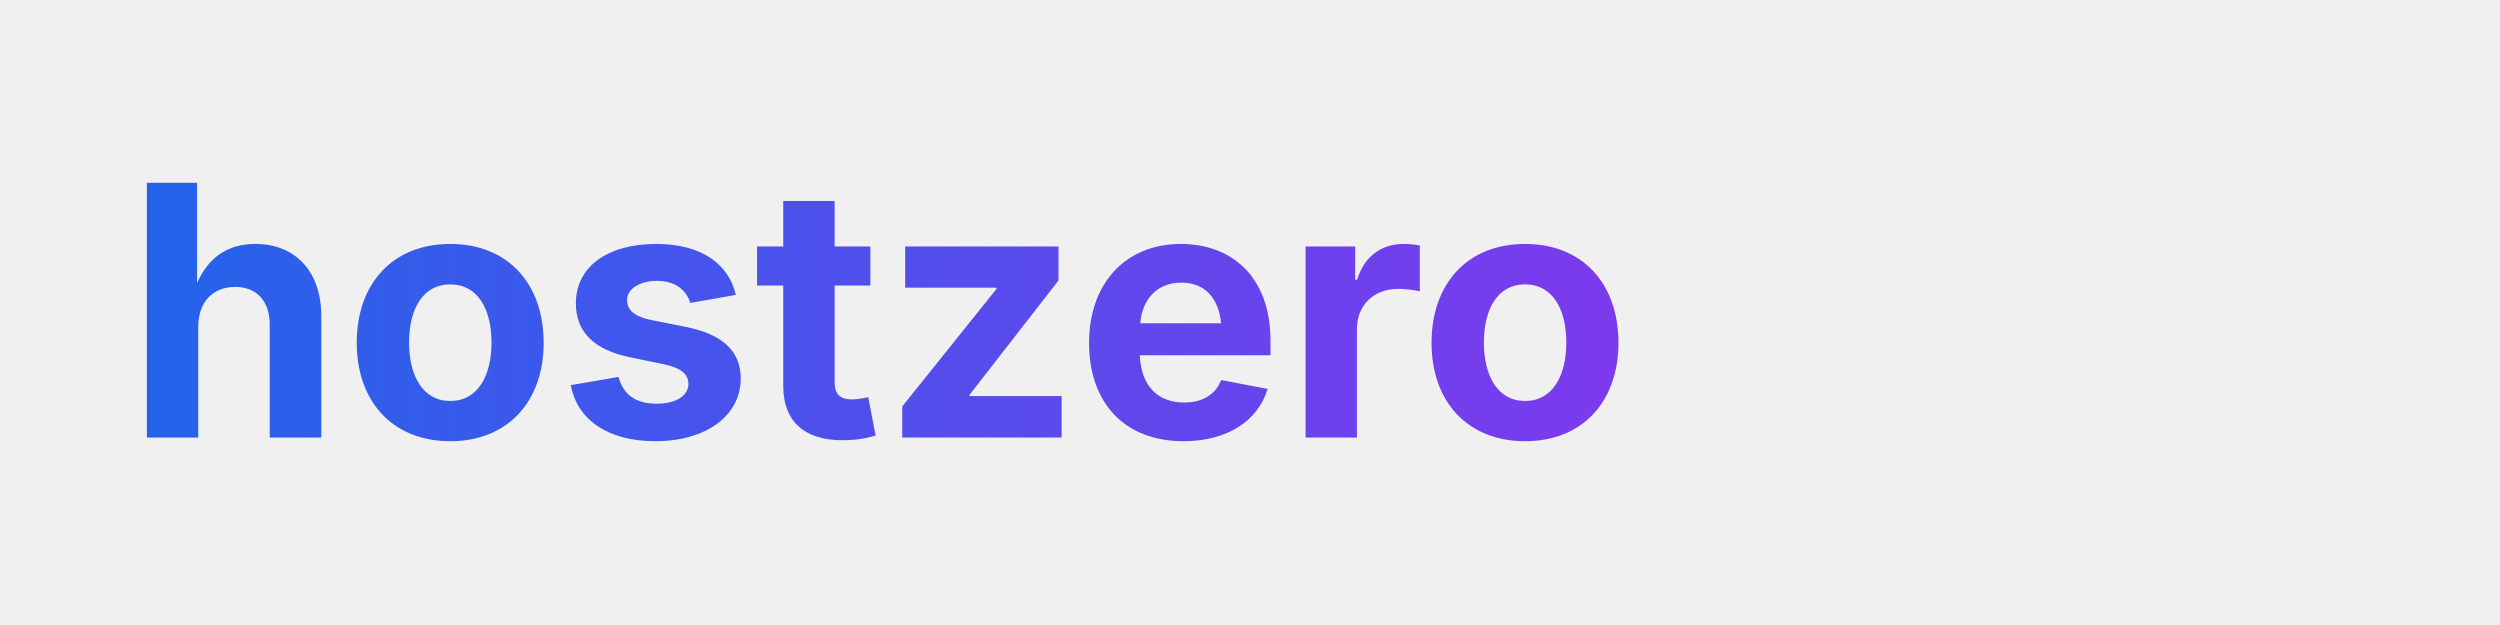
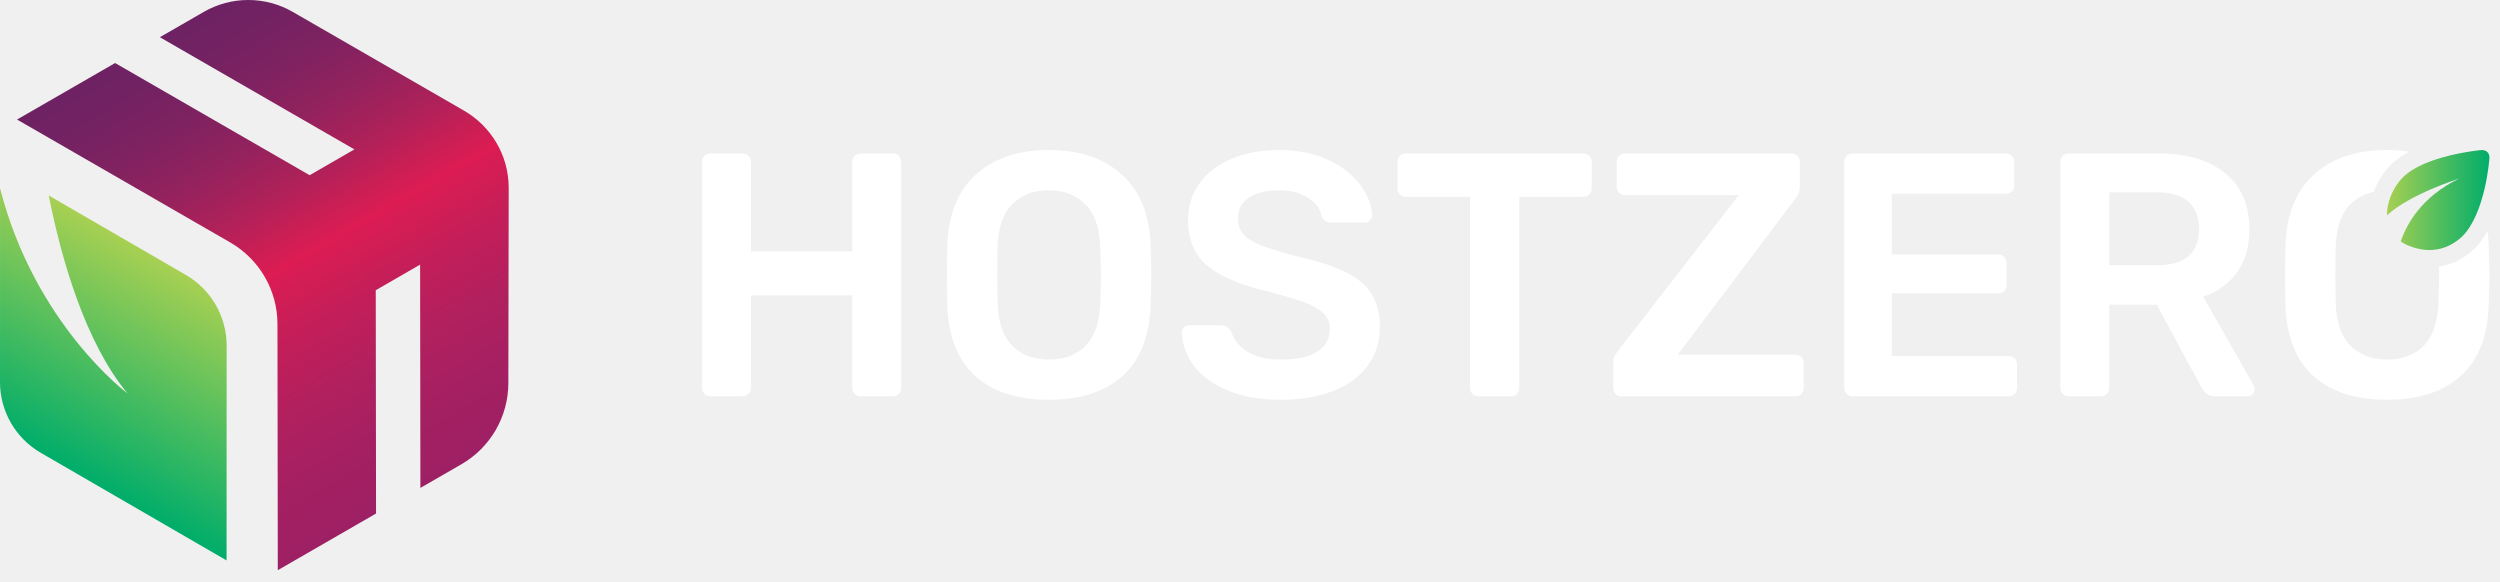
- <svg xmlns="http://www.w3.org/2000/svg" viewBox="0 0 200 50">
+ <svg xmlns="http://www.w3.org/2000/svg" width="215" height="50" viewBox="0 0 215 50" fill="none">
+   <path d="M60.588 33.873C60.449 33.734 60.379 33.566 60.379 33.367V13.947C60.379 13.727 60.443 13.549 60.573 13.409C60.702 13.271 60.876 13.2 61.095 13.2H63.839C64.057 13.2 64.237 13.27 64.376 13.409C64.515 13.549 64.585 13.726 64.585 13.947V21.613H73.295V13.947C73.295 13.727 73.365 13.549 73.504 13.409C73.643 13.271 73.812 13.2 74.011 13.2H76.785C77.004 13.2 77.177 13.27 77.307 13.409C77.436 13.549 77.501 13.726 77.501 13.947V33.365C77.501 33.565 77.436 33.733 77.307 33.873C77.177 34.011 77.004 34.081 76.785 34.081H74.011C73.812 34.081 73.643 34.011 73.504 33.873C73.365 33.733 73.295 33.565 73.295 33.365V25.401H64.585V33.365C64.585 33.565 64.515 33.733 64.376 33.873C64.237 34.011 64.058 34.081 63.839 34.081H61.095C60.896 34.081 60.727 34.013 60.588 33.873ZM83.856 32.322C82.344 30.95 81.549 28.912 81.47 26.206C81.45 25.63 81.44 24.785 81.44 23.671C81.44 22.537 81.45 21.683 81.47 21.105C81.549 18.46 82.365 16.431 83.916 15.02C85.467 13.607 87.565 12.902 90.21 12.902C92.835 12.902 94.928 13.607 96.489 15.02C98.05 16.431 98.87 18.46 98.95 21.105C98.99 22.259 99.01 23.114 99.01 23.671C99.01 24.209 98.99 25.052 98.95 26.206C98.87 28.912 98.07 30.95 96.548 32.322C95.027 33.694 92.914 34.38 90.209 34.38C87.485 34.38 85.367 33.694 83.856 32.322ZM93.371 29.727C94.147 28.931 94.564 27.709 94.624 26.056C94.664 24.863 94.684 24.058 94.684 23.64C94.684 23.183 94.664 22.378 94.624 21.224C94.564 19.595 94.136 18.375 93.342 17.57C92.546 16.765 91.502 16.363 90.21 16.363C88.898 16.363 87.843 16.765 87.048 17.57C86.252 18.375 85.835 19.595 85.795 21.224C85.775 21.802 85.765 22.607 85.765 23.64C85.765 24.654 85.775 25.46 85.795 26.056C85.835 27.688 86.247 28.905 87.033 29.712C87.818 30.517 88.877 30.919 90.21 30.919C91.541 30.919 92.596 30.521 93.371 29.727ZM105.572 33.575C104.299 33.038 103.334 32.333 102.678 31.456C102.022 30.582 101.674 29.628 101.634 28.593C101.634 28.434 101.694 28.291 101.813 28.162C101.932 28.032 102.081 27.968 102.261 27.968H104.975C105.194 27.968 105.373 28.017 105.512 28.116C105.651 28.216 105.781 28.355 105.9 28.535C106.098 29.212 106.551 29.777 107.257 30.235C107.963 30.694 108.932 30.922 110.165 30.922C111.557 30.922 112.606 30.689 113.312 30.221C114.018 29.755 114.371 29.113 114.371 28.297C114.371 27.761 114.192 27.312 113.834 26.956C113.476 26.598 112.934 26.285 112.208 26.015C111.482 25.747 110.403 25.424 108.971 25.047C106.624 24.489 104.904 23.753 103.811 22.838C102.717 21.924 102.17 20.613 102.17 18.901C102.17 17.747 102.488 16.718 103.124 15.813C103.76 14.909 104.67 14.197 105.854 13.681C107.037 13.164 108.414 12.905 109.986 12.905C111.636 12.905 113.063 13.194 114.266 13.771C115.469 14.348 116.384 15.068 117.01 15.934C117.636 16.799 117.969 17.659 118.009 18.514C118.009 18.672 117.949 18.817 117.83 18.945C117.711 19.076 117.562 19.14 117.382 19.14H114.548C114.11 19.14 113.812 18.96 113.653 18.602C113.553 17.965 113.166 17.434 112.49 17.006C111.814 16.579 110.978 16.366 109.984 16.366C108.89 16.366 108.03 16.575 107.404 16.991C106.778 17.41 106.464 18.017 106.464 18.811C106.464 19.349 106.623 19.796 106.941 20.154C107.259 20.512 107.756 20.826 108.433 21.093C109.109 21.361 110.093 21.666 111.386 22.003C113.156 22.401 114.563 22.849 115.607 23.345C116.651 23.843 117.421 24.468 117.919 25.224C118.416 25.98 118.665 26.945 118.665 28.117C118.665 29.41 118.312 30.529 117.606 31.474C116.9 32.419 115.906 33.139 114.623 33.636C113.34 34.133 111.853 34.382 110.163 34.382C108.375 34.38 106.844 34.111 105.572 33.575ZM126.63 33.873C126.491 33.734 126.421 33.566 126.421 33.367V16.93H120.903C120.704 16.93 120.535 16.86 120.396 16.721C120.257 16.582 120.187 16.402 120.187 16.183V13.947C120.187 13.727 120.251 13.549 120.381 13.409C120.51 13.271 120.684 13.2 120.903 13.2H136.146C136.364 13.2 136.544 13.27 136.683 13.409C136.822 13.549 136.892 13.726 136.892 13.947V16.183C136.892 16.402 136.822 16.581 136.683 16.721C136.544 16.86 136.365 16.93 136.146 16.93H130.657V33.367C130.657 33.566 130.592 33.734 130.463 33.873C130.333 34.013 130.16 34.083 129.941 34.083H127.137C126.939 34.081 126.77 34.013 126.63 33.873Z" fill="white" />
+   <path d="M138.935 33.873C138.805 33.734 138.741 33.556 138.741 33.337V31.218C138.741 30.96 138.786 30.752 138.875 30.593C138.965 30.433 139.069 30.274 139.188 30.116L149.539 16.782H139.755C139.556 16.782 139.387 16.712 139.248 16.573C139.109 16.433 139.039 16.255 139.039 16.035V13.947C139.039 13.729 139.103 13.55 139.233 13.409C139.362 13.271 139.536 13.2 139.755 13.2H154.043C154.262 13.2 154.441 13.271 154.58 13.409C154.719 13.55 154.789 13.727 154.789 13.947V16.035C154.789 16.433 154.659 16.782 154.401 17.079L144.289 30.503H154.401C154.62 30.503 154.794 30.567 154.923 30.697C155.052 30.826 155.117 31 155.117 31.218V33.367C155.117 33.566 155.052 33.734 154.923 33.873C154.794 34.013 154.62 34.083 154.401 34.083H139.456C139.238 34.081 139.064 34.013 138.935 33.873Z" fill="white" />
+   <path d="M158.817 33.873C158.678 33.734 158.608 33.566 158.608 33.367V13.947C158.608 13.727 158.672 13.549 158.802 13.409C158.931 13.271 159.105 13.2 159.324 13.2H172.479C172.698 13.2 172.877 13.27 173.016 13.409C173.155 13.549 173.225 13.726 173.225 13.947V15.944C173.225 16.163 173.155 16.337 173.016 16.466C172.876 16.596 172.698 16.66 172.479 16.66H162.695V21.881H171.823C172.041 21.881 172.221 21.951 172.36 22.09C172.499 22.229 172.569 22.407 172.569 22.627V24.506C172.569 24.724 172.499 24.898 172.36 25.027C172.221 25.157 172.042 25.221 171.823 25.221H162.695V30.62H172.718C172.936 30.62 173.116 30.686 173.255 30.814C173.394 30.945 173.464 31.119 173.464 31.337V33.365C173.464 33.584 173.394 33.758 173.255 33.888C173.116 34.017 172.937 34.081 172.718 34.081H159.325C159.125 34.081 158.956 34.013 158.817 33.873Z" fill="white" />
+   <path d="M193.806 33.127L189.481 25.52C190.734 25.084 191.708 24.372 192.404 23.389C193.1 22.404 193.448 21.186 193.448 19.733C193.448 17.645 192.757 16.035 191.375 14.902C189.993 13.768 188.079 13.2 185.633 13.2H177.907C177.688 13.2 177.513 13.271 177.385 13.409C177.255 13.55 177.191 13.727 177.191 13.947V33.367C177.191 33.566 177.261 33.734 177.4 33.873C177.539 34.013 177.708 34.083 177.907 34.083H180.651C180.869 34.083 181.049 34.013 181.188 33.873C181.327 33.734 181.396 33.566 181.396 33.367V26.207H185.483L189.301 33.278C189.44 33.516 189.599 33.709 189.779 33.859C189.958 34.008 190.206 34.084 190.525 34.084H193.269C193.428 34.084 193.572 34.023 193.702 33.904C193.832 33.785 193.896 33.636 193.896 33.458C193.896 33.356 193.866 33.246 193.806 33.127ZM188.228 22.015C187.631 22.543 186.737 22.806 185.543 22.806H181.397V16.543H185.543C186.736 16.543 187.631 16.816 188.228 17.363C188.825 17.91 189.123 18.689 189.123 19.703C189.123 20.718 188.825 21.488 188.228 22.015Z" fill="white" />
+   <path d="M213.925 19.863C213.613 20.431 213.247 20.959 212.81 21.395C211.894 22.256 210.872 22.752 209.754 22.924C209.76 23.212 209.764 23.462 209.764 23.642C209.764 24.059 209.744 24.864 209.704 26.058C209.644 27.709 209.227 28.931 208.451 29.727C207.676 30.523 206.621 30.921 205.289 30.921C203.956 30.921 202.897 30.517 202.112 29.712C201.326 28.907 200.913 27.689 200.874 26.058C200.854 25.462 200.844 24.655 200.844 23.642C200.844 22.608 200.854 21.802 200.874 21.226C200.914 19.596 201.331 18.377 202.127 17.572C202.675 17.017 203.355 16.666 204.149 16.494C204.461 15.633 204.956 14.823 205.597 14.182C206.044 13.736 206.595 13.36 207.196 13.043C206.595 12.95 205.96 12.902 205.289 12.902C202.643 12.902 200.546 13.608 198.995 15.02C197.444 16.431 196.628 18.46 196.549 21.105C196.529 21.683 196.519 22.537 196.519 23.671C196.519 24.785 196.529 25.63 196.549 26.206C196.628 28.912 197.424 30.95 198.936 32.322C200.447 33.694 202.564 34.38 205.29 34.38C207.994 34.38 210.107 33.694 211.628 32.322C213.15 30.95 213.95 28.912 214.03 26.206C214.07 25.052 214.09 24.209 214.09 23.671C214.09 23.114 214.07 22.259 214.03 21.105C214.018 20.674 213.978 20.264 213.925 19.863Z" fill="white" />
+   <path d="M10.961 33.831C7.298 29.401 5.264 22.207 4.19 16.811L15.986 23.645C18.156 24.902 19.492 27.221 19.491 29.729L19.486 48.197L3.505 38.94C1.335 37.682 -0.001 35.364 5.60984e-07 32.856L0.004 16.191C3.007 27.922 10.961 33.831 10.961 33.831Z" fill="url(#paint0_linear)" />
+   <path d="M39.914 9.521V9.52L25.179 1.024C22.81 -0.342 19.892 -0.342 17.523 1.024L13.748 3.2L30.477 12.847L26.63 15.068L9.898 5.42L1.466 10.28L19.807 20.855C22.312 22.299 23.857 24.97 23.862 27.86L23.89 49.036L32.34 44.163L32.315 24.959L36.129 22.756L36.154 41.962L39.68 39.928C42.174 38.49 43.713 35.833 43.718 32.953L43.748 16.174V16.148C43.744 13.315 42.202 10.844 39.914 9.521Z" fill="url(#paint1_linear)" />
+   <path d="M213.915 13.079C213.798 12.961 213.623 12.902 213.447 12.902C213.271 12.902 208.531 13.37 206.659 15.243C205.743 16.16 205.266 17.456 205.278 18.521C207.252 16.684 211.5 15.355 211.5 15.355C208.257 16.895 206.967 19.299 206.463 20.747C206.465 20.75 206.467 20.752 206.47 20.753C206.902 21.136 208.063 21.505 208.883 21.505C209.819 21.505 210.814 21.212 211.75 20.334C213.74 18.345 214.091 13.723 214.091 13.546C214.091 13.37 214.032 13.195 213.915 13.079Z" fill="url(#paint2_linear)" />
  <defs>
-     <linearGradient id="brandGradient" x1="0%" y1="0%" x2="100%" y2="0%">
-       <stop offset="0%" style="stop-color:#2563eb" />
-       <stop offset="100%" style="stop-color:#7c3aed" />
+     <linearGradient id="paint0_linear" x1="15.017" y1="23.063" x2="5.251" y2="39.979" gradientUnits="userSpaceOnUse">
+       <stop stop-color="#A7D052" />
+       <stop offset="0.999" stop-color="#00AD6A" />
+     </linearGradient>
+     <linearGradient id="paint1_linear" x1="38.885" y1="40.386" x2="16.494" y2="1.604" gradientUnits="userSpaceOnUse">
+       <stop stop-color="#9E2064" />
+       <stop offset="0.103" stop-color="#A32062" />
+       <stop offset="0.238" stop-color="#B0205F" />
+       <stop offset="0.39" stop-color="#C61E58" />
+       <stop offset="0.5" stop-color="#DD1C53" />
+       <stop offset="0.51" stop-color="#D81D53" />
+       <stop offset="0.627" stop-color="#AF2159" />
+       <stop offset="0.738" stop-color="#91225E" />
+       <stop offset="0.84" stop-color="#7E2261" />
+       <stop offset="0.931" stop-color="#722262" />
+       <stop offset="1" stop-color="#6E2263" />
+     </linearGradient>
+     <linearGradient id="paint2_linear" x1="205.278" y1="17.204" x2="214.09" y2="17.204" gradientUnits="userSpaceOnUse">
+       <stop stop-color="#A7D052" />
+       <stop offset="0.999" stop-color="#00AD6A" />
    </linearGradient>
  </defs>
-   <text x="10" y="35" font-family="system-ui, -apple-system, sans-serif" font-size="28" font-weight="700" fill="url(#brandGradient)">
-     hostzero
-   </text>
</svg>
